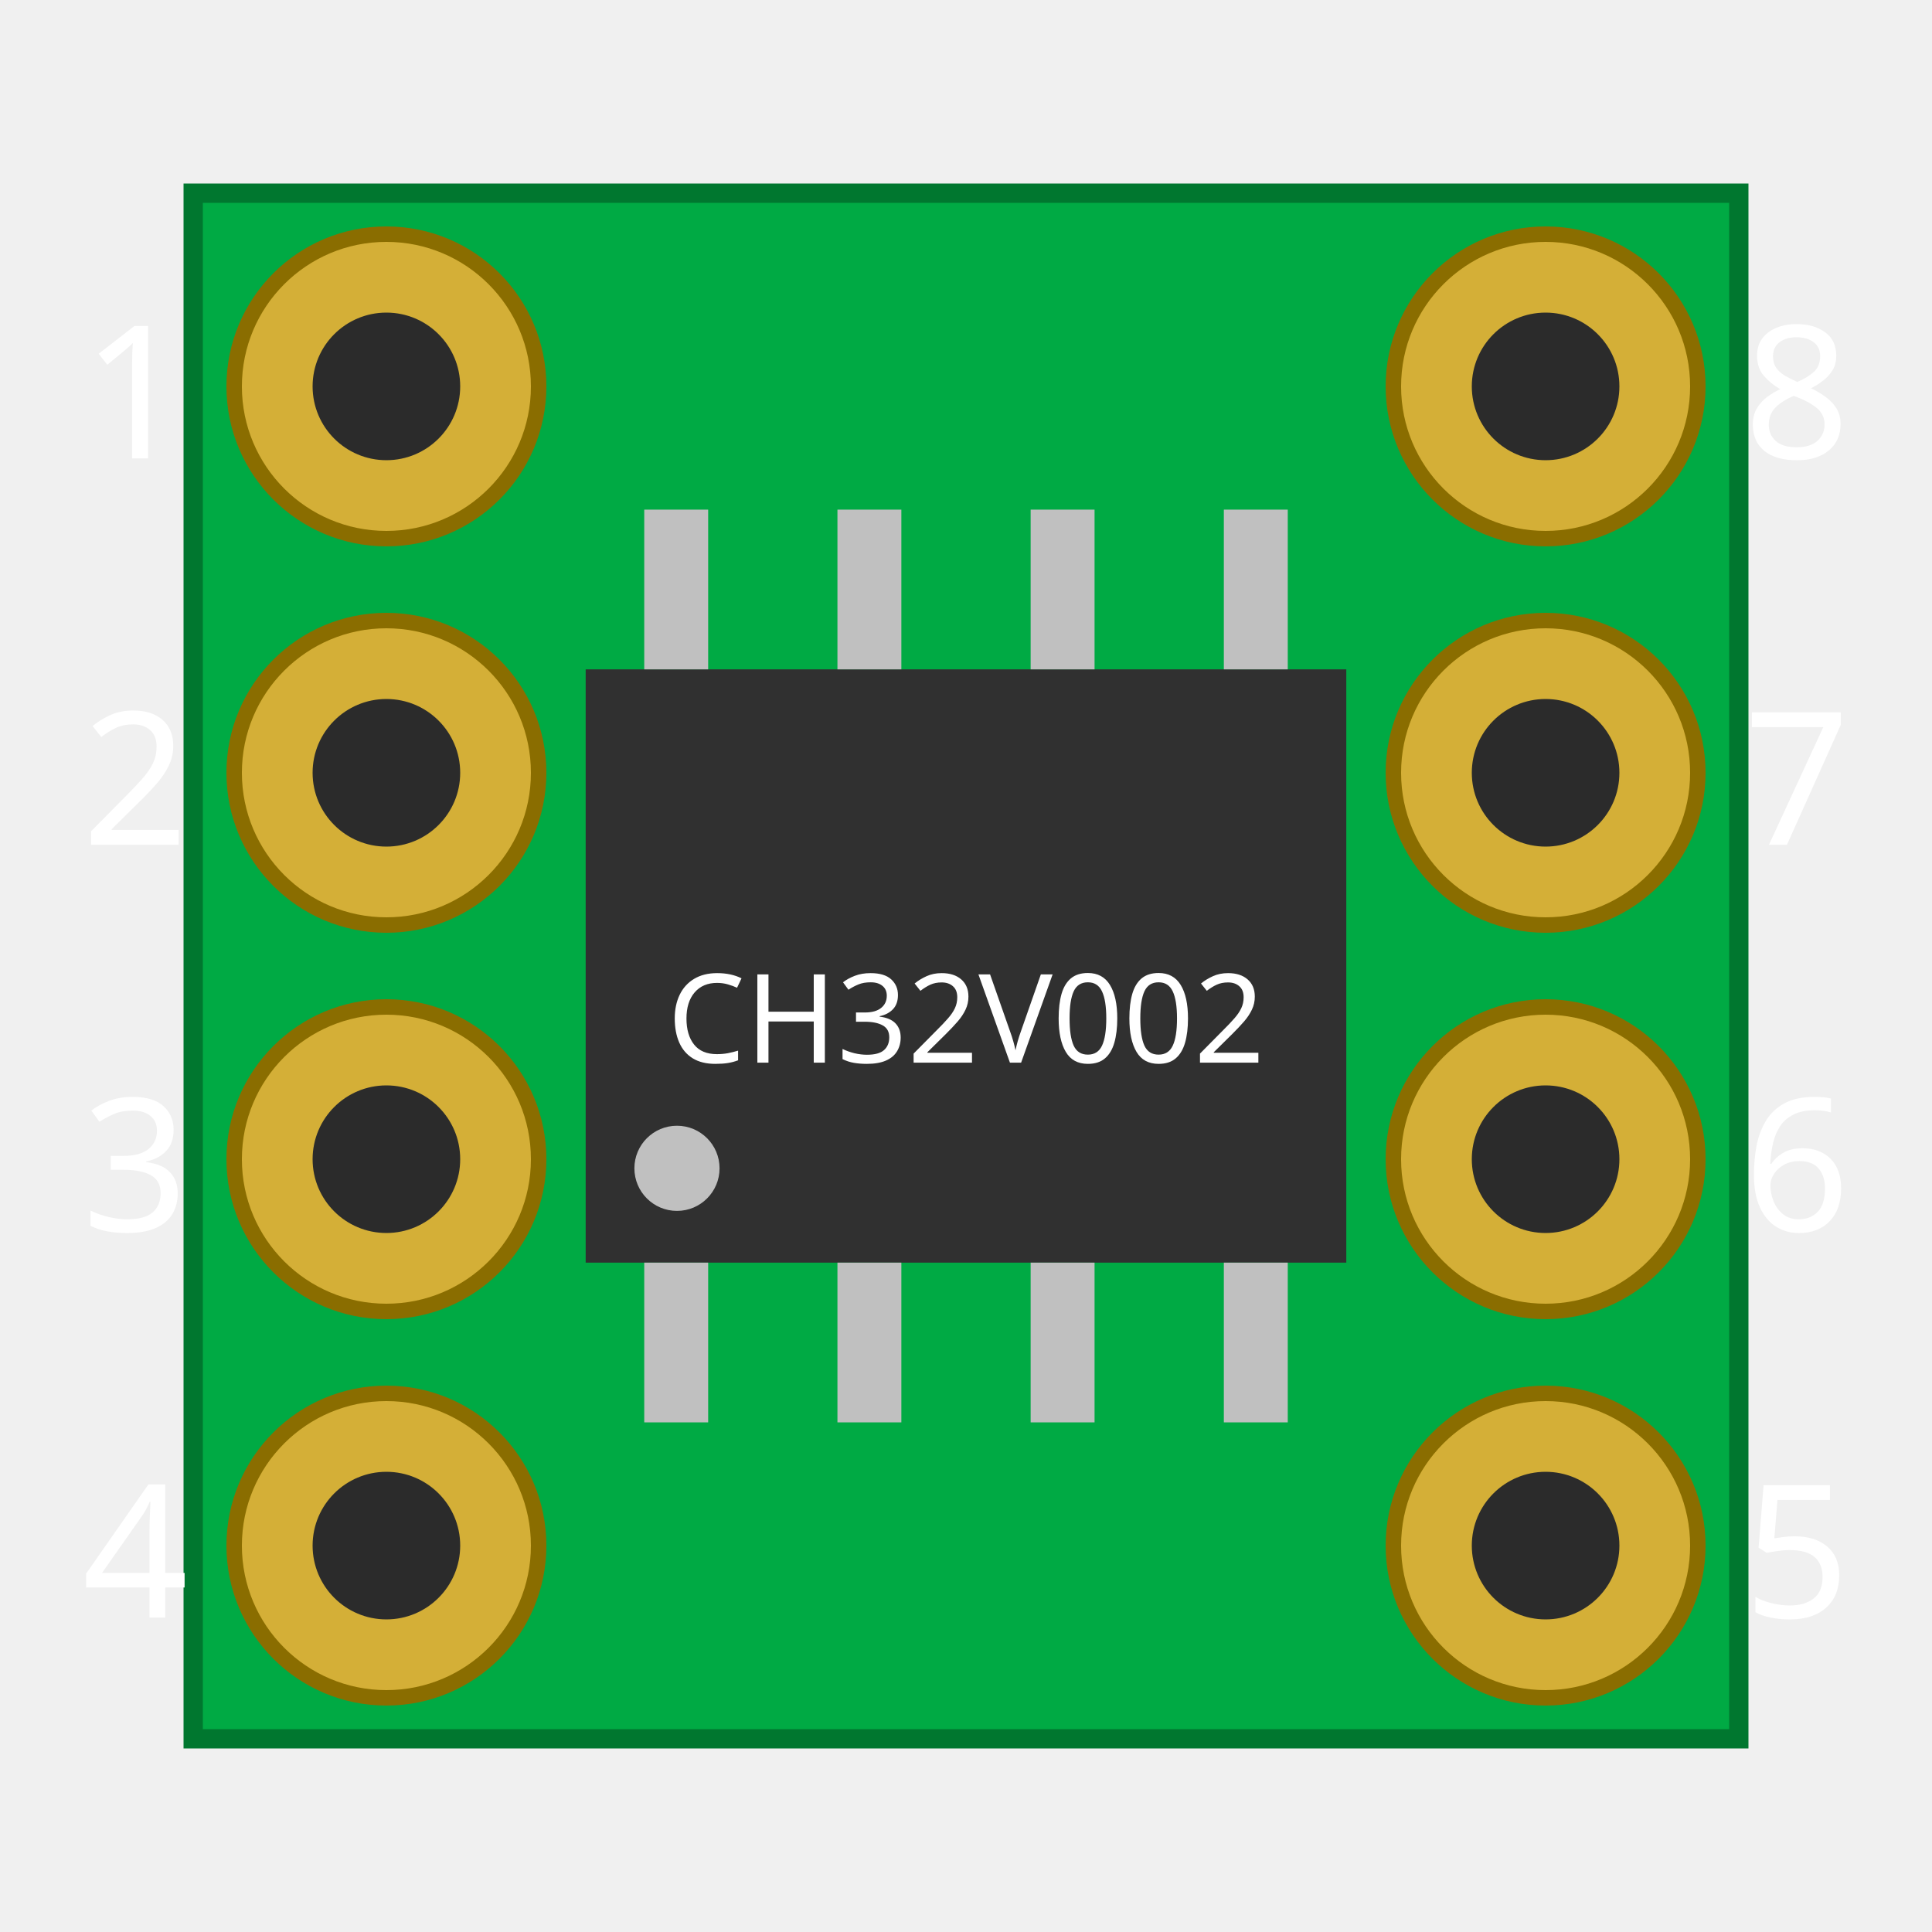
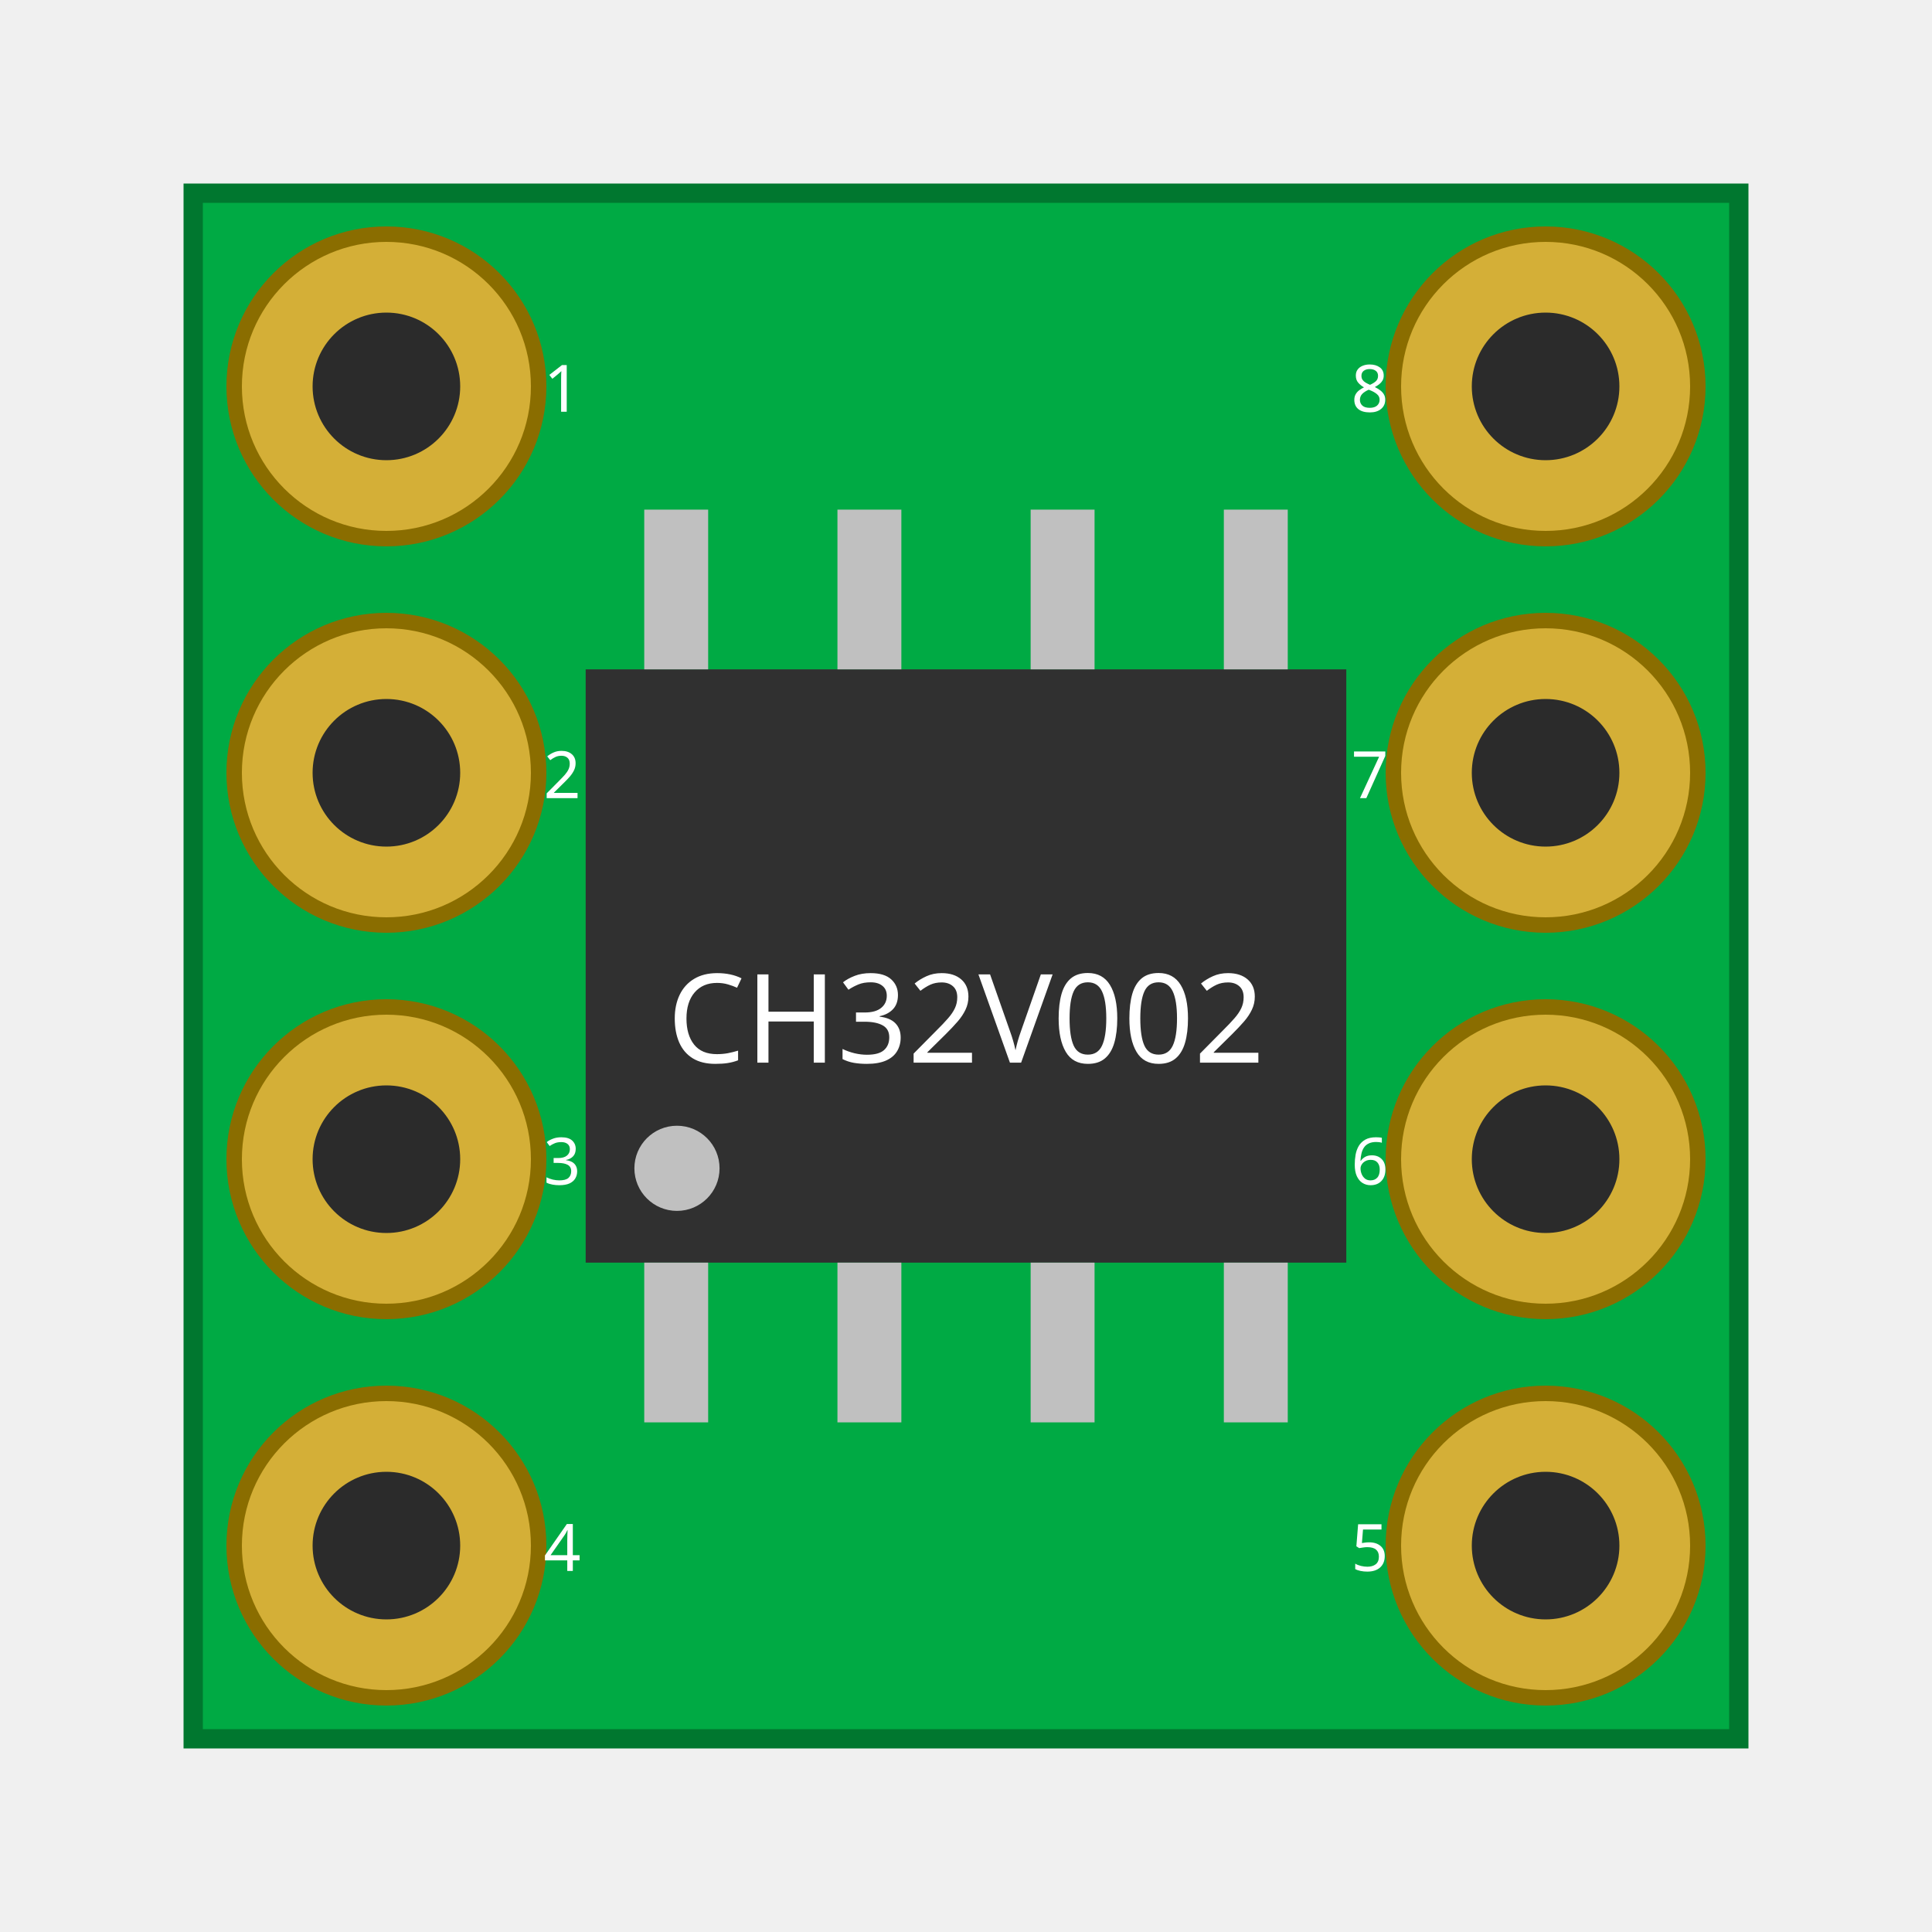
<svg xmlns="http://www.w3.org/2000/svg" width="12.70mm" height="12.70mm" viewBox="0 0 500 500">
  <g id="breadboard">
    <rect x="50" y="50" width="400" height="400" fill="#00aa44" stroke="#00772f" stroke-width="5" />
    <rect x="151.57" y="173.23" width="196.85" height="153.54" fill="#303030" stroke="none" />
    <rect x="166.73" y="131.89" width="16.54" height="41.34" fill="#c0c0c0" stroke="none" />
    <rect x="166.73" y="326.77" width="16.54" height="41.34" fill="#c0c0c0" stroke="none" />
    <rect x="216.73" y="131.89" width="16.54" height="41.34" fill="#c0c0c0" stroke="none" />
    <rect x="216.73" y="326.77" width="16.54" height="41.34" fill="#c0c0c0" stroke="none" />
    <rect x="266.73" y="131.89" width="16.54" height="41.34" fill="#c0c0c0" stroke="none" />
    <rect x="266.73" y="326.77" width="16.54" height="41.34" fill="#c0c0c0" stroke="none" />
    <rect x="316.73" y="131.89" width="16.54" height="41.34" fill="#c0c0c0" stroke="none" />
    <rect x="316.73" y="326.77" width="16.54" height="41.34" fill="#c0c0c0" stroke="none" />
    <circle cx="175.20" cy="302.36" r="11.02" fill="#c0c0c0" stroke="none" />
    <text x="250.00" y="262.60" font-size="32" fill="#ffffff" text-anchor="middle" dominant-baseline="central" font-family="DroidSans">CH32V002</text>
    <circle id="connector0pin" connectorname="PD6/PA1" cx="100.0" cy="100.0" r="39.4" fill="#d4af37" stroke="#8a6d00" stroke-width="4" />
    <circle cx="100.0" cy="100.0" r="19.1" fill="#2b2b2b" stroke="none" />
-     <text x="35.0" y="100.0" font-size="48" fill="#ffffff" text-anchor="middle" dominant-baseline="central" font-family="DroidSans">1</text>
+     <text x="145.5" y="100.0" font-size="16.9" fill="#ffffff" text-anchor="middle" dominant-baseline="central" font-family="DroidSans">1</text>
    <circle id="connector1pin" connectorname="VSS" cx="100.0" cy="200.0" r="39.4" fill="#d4af37" stroke="#8a6d00" stroke-width="4" />
    <circle cx="100.0" cy="200.0" r="19.1" fill="#2b2b2b" stroke="none" />
-     <text x="35.0" y="200.0" font-size="48" fill="#ffffff" text-anchor="middle" dominant-baseline="central" font-family="DroidSans">2</text>
+     <text x="145.5" y="200.0" font-size="16.9" fill="#ffffff" text-anchor="middle" dominant-baseline="central" font-family="DroidSans">2</text>
    <circle id="connector2pin" connectorname="PA2" cx="100.0" cy="300.0" r="39.4" fill="#d4af37" stroke="#8a6d00" stroke-width="4" />
    <circle cx="100.0" cy="300.0" r="19.1" fill="#2b2b2b" stroke="none" />
-     <text x="35.0" y="300.0" font-size="48" fill="#ffffff" text-anchor="middle" dominant-baseline="central" font-family="DroidSans">3</text>
+     <text x="145.5" y="300.0" font-size="16.9" fill="#ffffff" text-anchor="middle" dominant-baseline="central" font-family="DroidSans">3</text>
    <circle id="connector3pin" connectorname="VDD" cx="100.0" cy="400.0" r="39.4" fill="#d4af37" stroke="#8a6d00" stroke-width="4" />
    <circle cx="100.0" cy="400.0" r="19.1" fill="#2b2b2b" stroke="none" />
-     <text x="35.0" y="400.0" font-size="48" fill="#ffffff" text-anchor="middle" dominant-baseline="central" font-family="DroidSans">4</text>
+     <text x="145.5" y="400.0" font-size="16.9" fill="#ffffff" text-anchor="middle" dominant-baseline="central" font-family="DroidSans">4</text>
    <circle id="connector7pin" connectorname="PD1/PD4/PD5" cx="400.0" cy="100.0" r="39.4" fill="#d4af37" stroke="#8a6d00" stroke-width="4" />
    <circle cx="400.0" cy="100.0" r="19.1" fill="#2b2b2b" stroke="none" />
-     <text x="465.0" y="100.0" font-size="48" fill="#ffffff" text-anchor="middle" dominant-baseline="central" font-family="DroidSans">8</text>
+     <text x="354.5" y="100.0" font-size="16.9" fill="#ffffff" text-anchor="middle" dominant-baseline="central" font-family="DroidSans">8</text>
    <circle id="connector6pin" connectorname="PC4" cx="400.0" cy="200.0" r="39.4" fill="#d4af37" stroke="#8a6d00" stroke-width="4" />
    <circle cx="400.0" cy="200.0" r="19.1" fill="#2b2b2b" stroke="none" />
-     <text x="465.0" y="200.0" font-size="48" fill="#ffffff" text-anchor="middle" dominant-baseline="central" font-family="DroidSans">7</text>
+     <text x="354.5" y="200.0" font-size="16.9" fill="#ffffff" text-anchor="middle" dominant-baseline="central" font-family="DroidSans">7</text>
    <circle id="connector5pin" connectorname="PC2" cx="400.0" cy="300.0" r="39.4" fill="#d4af37" stroke="#8a6d00" stroke-width="4" />
    <circle cx="400.0" cy="300.0" r="19.1" fill="#2b2b2b" stroke="none" />
-     <text x="465.0" y="300.0" font-size="48" fill="#ffffff" text-anchor="middle" dominant-baseline="central" font-family="DroidSans">6</text>
+     <text x="354.5" y="300.0" font-size="16.9" fill="#ffffff" text-anchor="middle" dominant-baseline="central" font-family="DroidSans">6</text>
    <circle id="connector4pin" connectorname="PC1" cx="400.0" cy="400.0" r="39.4" fill="#d4af37" stroke="#8a6d00" stroke-width="4" />
    <circle cx="400.0" cy="400.0" r="19.1" fill="#2b2b2b" stroke="none" />
-     <text x="465.0" y="400.0" font-size="48" fill="#ffffff" text-anchor="middle" dominant-baseline="central" font-family="DroidSans">5</text>
+     <text x="354.5" y="400.0" font-size="16.9" fill="#ffffff" text-anchor="middle" dominant-baseline="central" font-family="DroidSans">5</text>
  </g>
</svg>
